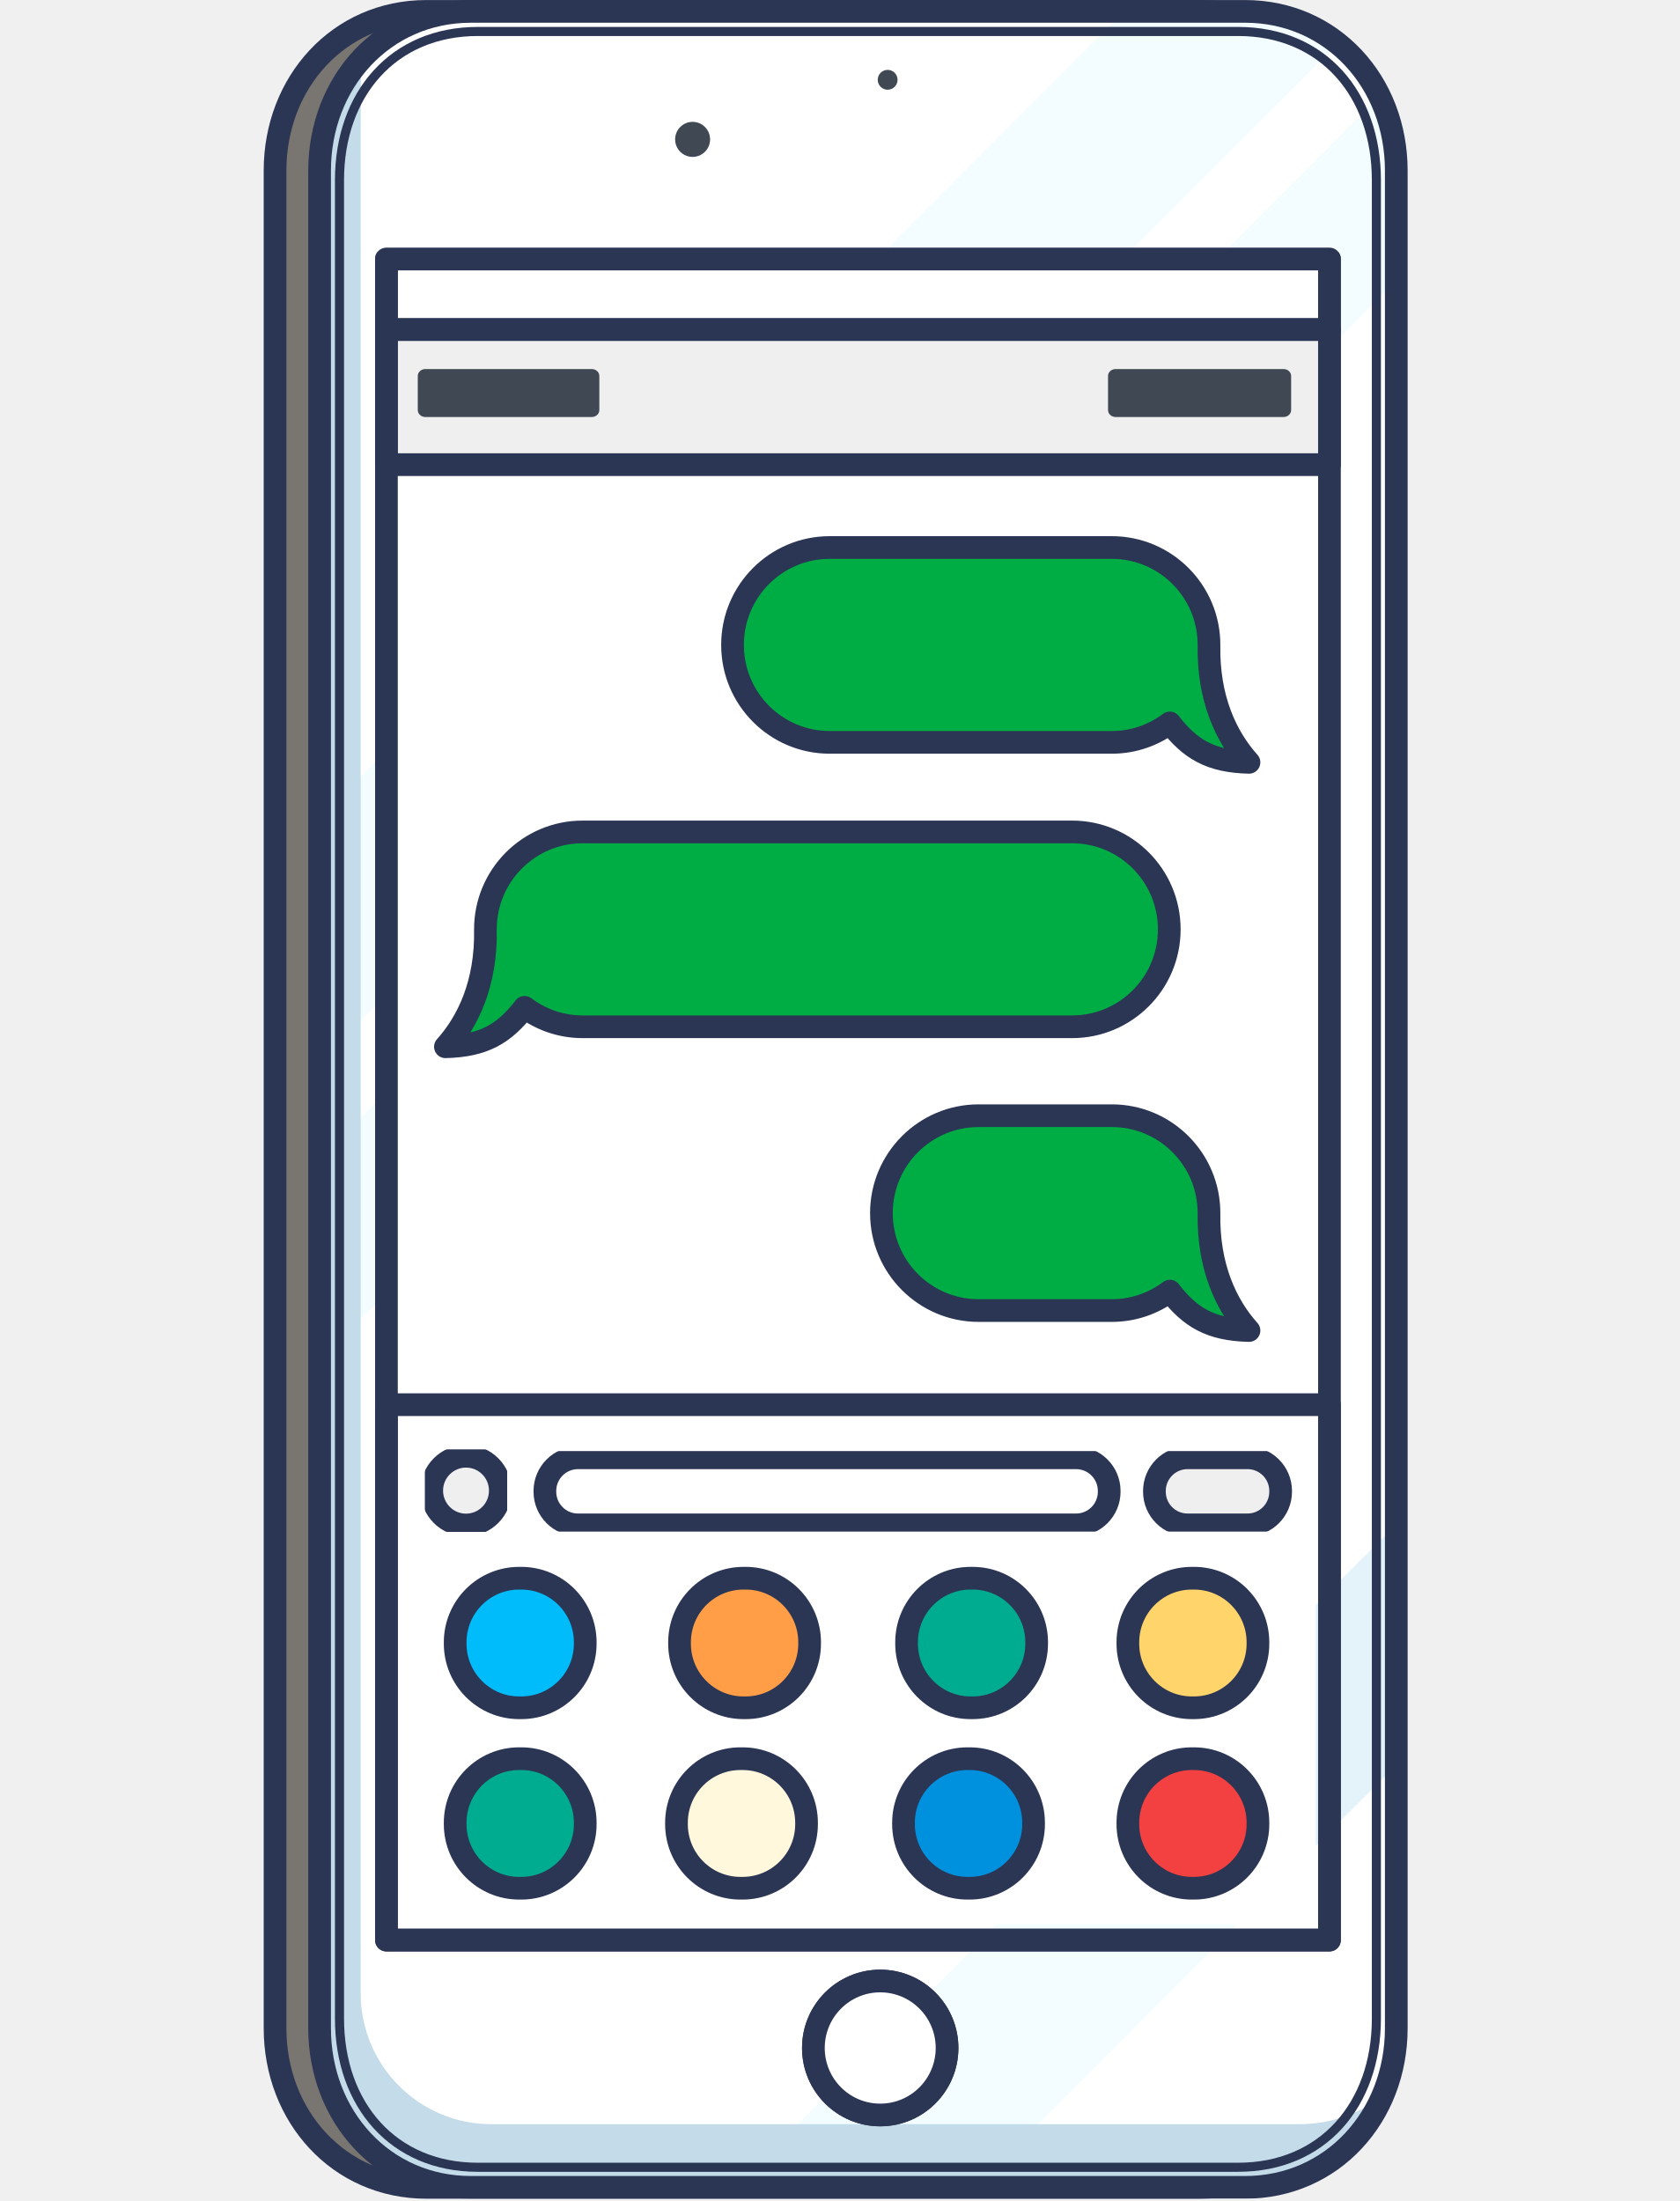
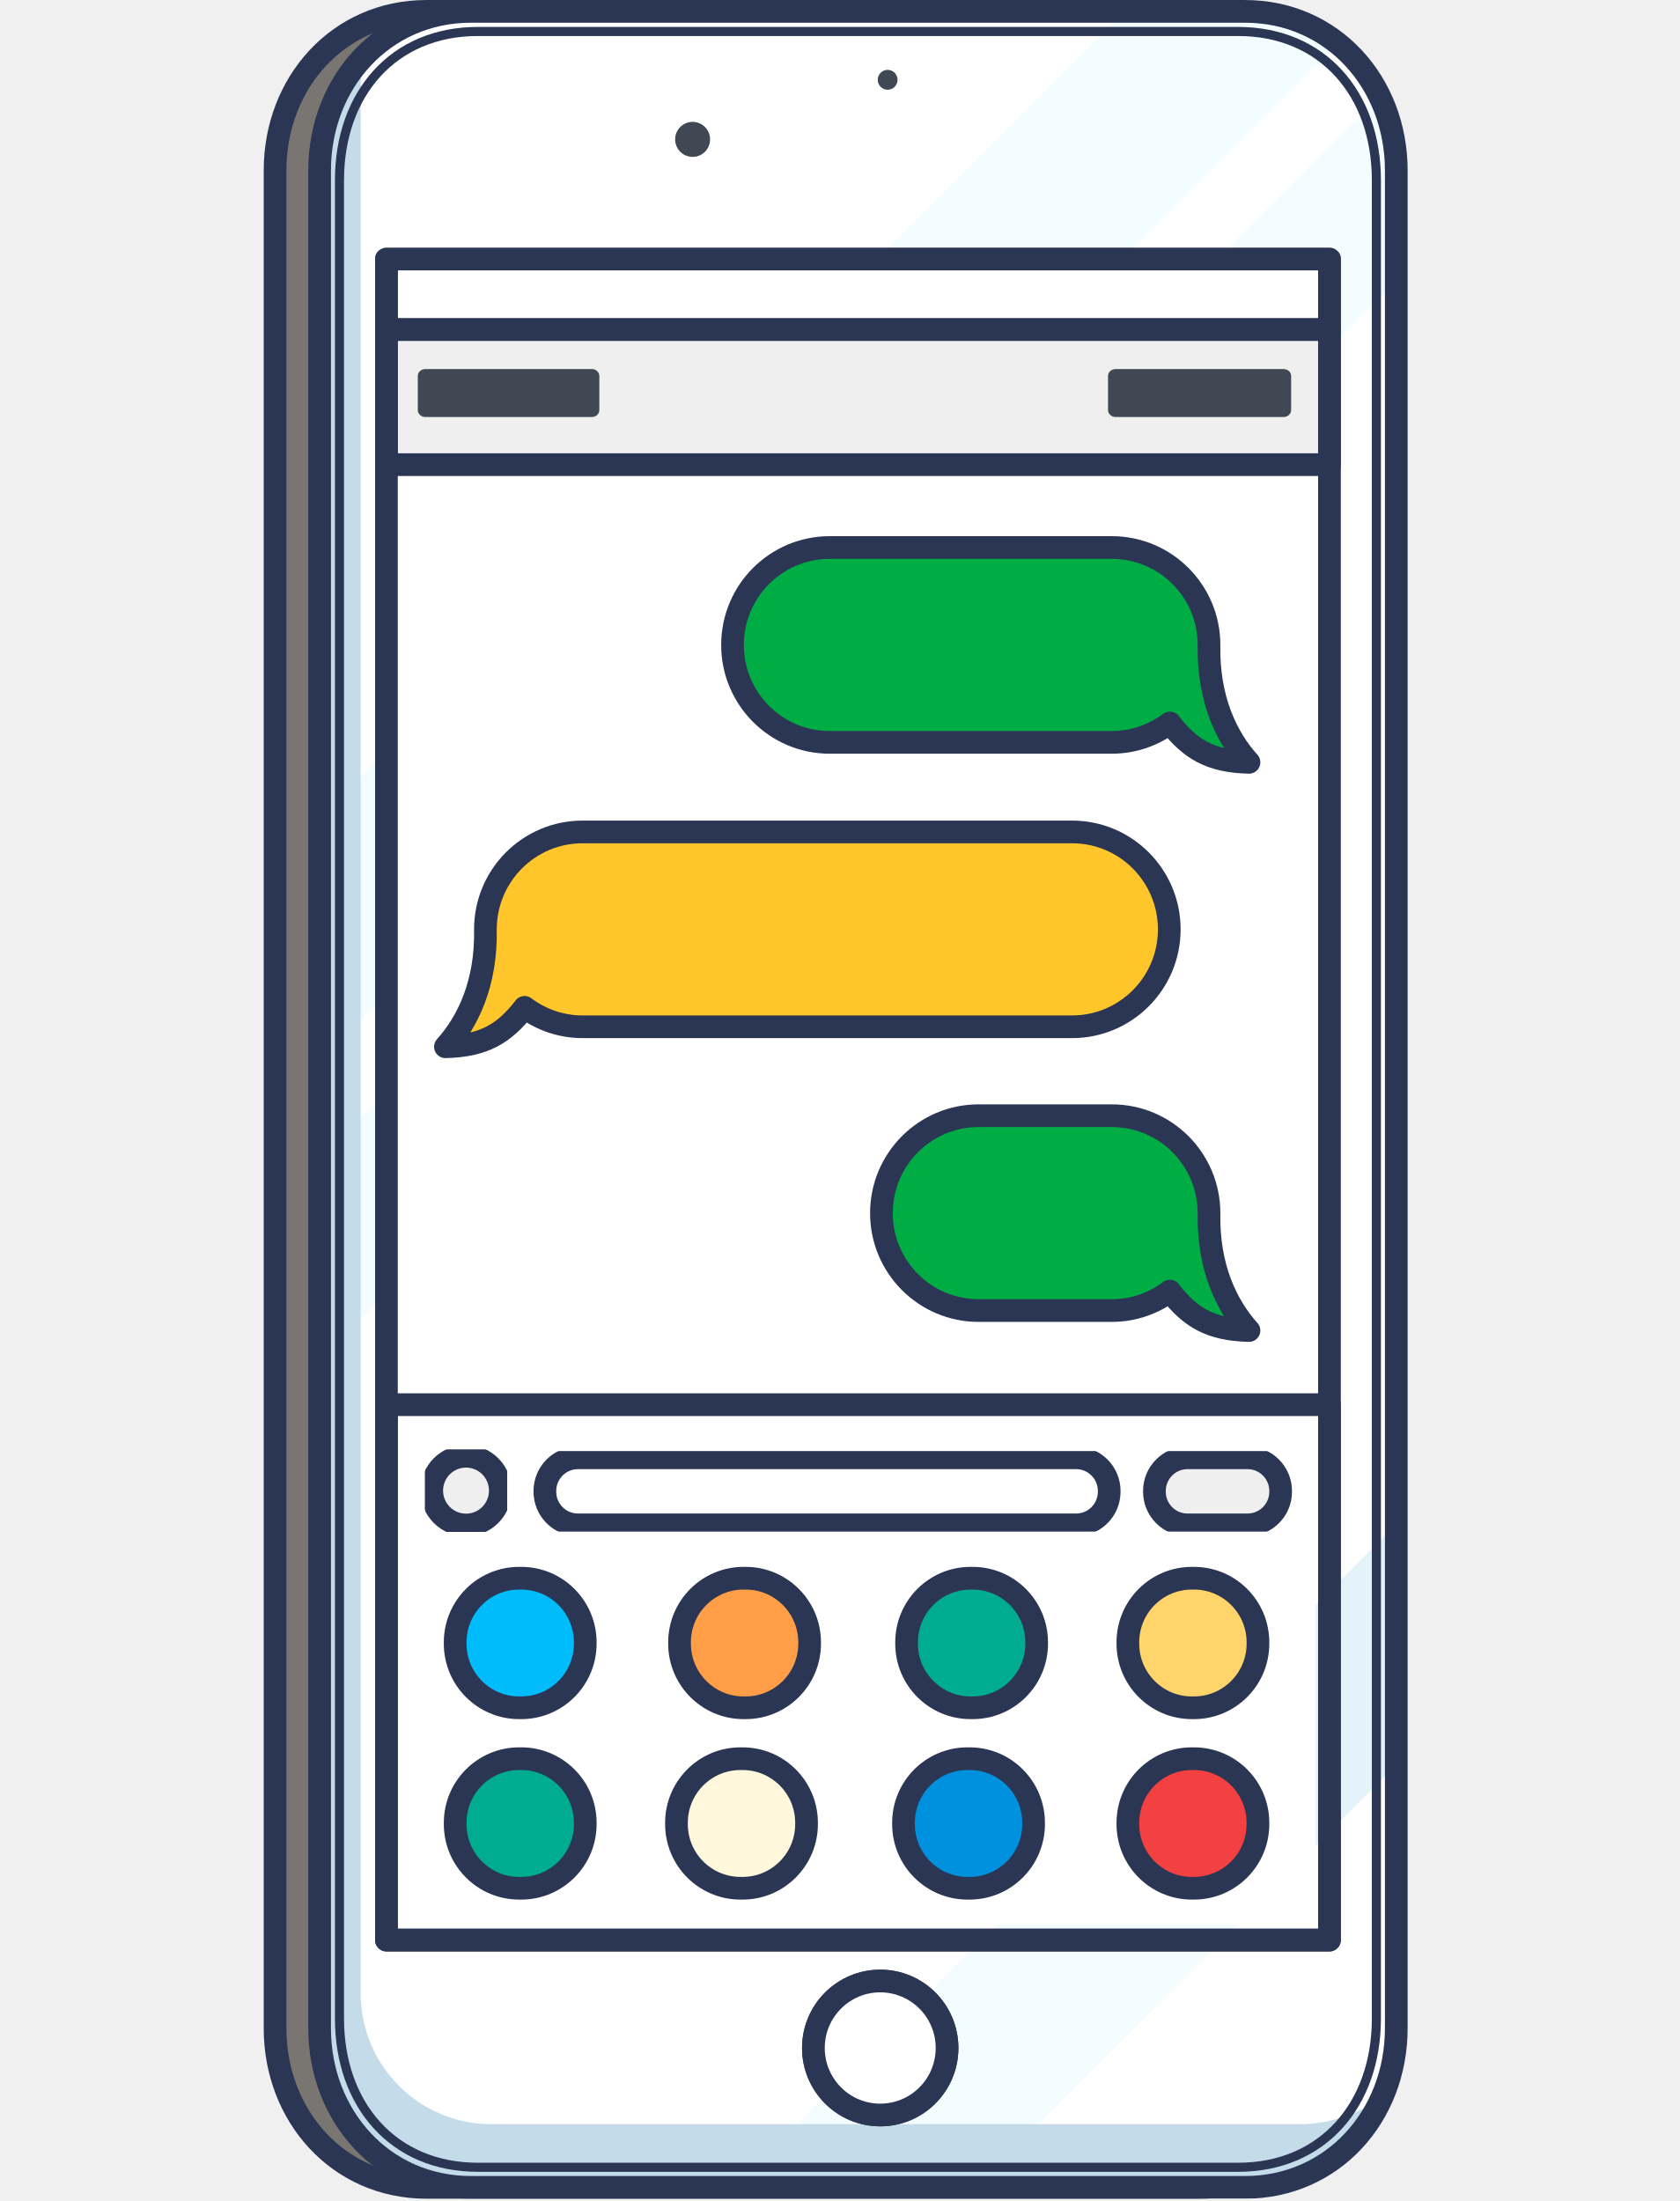
- <svg xmlns="http://www.w3.org/2000/svg" xmlns:xlink="http://www.w3.org/1999/xlink" width="148px" height="194px" viewBox="0 0 148 194" version="1.1">
-   <defs>
-     <polygon id="path-1" points="0 193.801 147.951 193.801 147.951 0 0 0" />
-   </defs>
-   <g id="Page-1" stroke="none" stroke-width="1" fill="none" fill-rule="evenodd">
-     <g id="Post-Copy" transform="translate(-1074, -464)">
-       <g id="Group" transform="translate(1074, 464)">
-         <g id="iPhone">
-           <path d="M106.96,192.798 L35.756,192.798 C29.397,192.798 24.241,187.63 24.241,181.253 L24.241,13.204 C24.241,6.466 29.689,1.003 36.411,1.003 L107.614,1.003 C113.974,1.003 119.13,6.172 119.13,12.548 L119.13,180.597 C119.13,187.336 113.681,192.798 106.96,192.798 Z" id="Fill-1" fill="#FFFFFF" />
-           <path d="M105.793,192.798 L37.577,192.798 C29.85,192.798 24.241,186.519 24.241,178.772 L24.241,15.03 C24.241,7.283 29.85,1.003 37.577,1.003 L105.793,1.003 C113.52,1.003 119.129,7.283 119.129,15.03 L119.129,178.772 C119.129,186.519 113.52,192.798 105.793,192.798" id="Fill-3" fill="#797571" />
-           <path d="M105.793,192.798 L37.577,192.798 C29.85,192.798 24.241,186.519 24.241,178.772 L24.241,15.03 C24.241,7.283 29.85,1.003 37.577,1.003 L105.793,1.003 C113.52,1.003 119.129,7.283 119.129,15.03 L119.129,178.772 C119.129,186.519 113.52,192.798 105.793,192.798 Z" id="Stroke-5" stroke="#2B3554" stroke-width="2" stroke-linecap="round" stroke-linejoin="round" />
-           <path d="M110.886,192.798 L39.683,192.798 C33.323,192.798 28.167,187.63 28.167,181.253 L28.167,13.204 C28.167,6.466 33.616,1.003 40.337,1.003 L111.541,1.003 C117.9,1.003 123.056,6.172 123.056,12.548 L123.056,180.597 C123.056,187.336 117.607,192.798 110.886,192.798" id="Fill-7" fill="#FFFFFF" />
-           <path d="M51.481,70.266 C73.811,47.957 96.13,25.636 118.431,3.297 C116.51,1.856 114.125,1.003 111.54,1.003 L99.064,1.003 L70.146,29.996 C56.153,44.025 42.16,58.054 28.167,72.084 L28.167,93.556 C35.939,85.793 43.71,78.03 51.481,70.266" id="Fill-9" fill="#F3FCFF" />
-           <path d="M49.262,98.729 C73.86,74.068 98.458,49.406 123.056,24.744 L123.056,12.548 C123.056,10.922 122.712,9.381 122.107,7.978 C112.089,18.022 102.071,28.066 92.053,38.11 C70.758,59.461 49.462,80.811 28.167,102.161 L28.167,119.878 L49.262,98.729 Z" id="Fill-11" fill="#F3FCFF" />
-           <polygon id="Fill-13" fill="#E4F3F9" points="115.953 141.476 115.953 162.703 123.056 155.581 123.056 134.355" />
-           <polygon id="Fill-15" fill="#F3FCFF" points="87.867 169.635 64.763 192.798 85.935 192.798 109.039 169.635" />
-           <path d="M43.302,187.229 C36.942,187.229 31.787,182.059 31.787,175.684 L31.787,7.634 C31.787,6.021 32.106,4.484 32.674,3.074 C29.926,5.311 28.167,8.722 28.167,12.548 L28.167,180.597 C28.167,186.973 33.323,192.142 39.682,192.142 L110.886,192.142 C115.998,192.142 120.366,188.979 122.168,184.501 C120.076,186.205 117.411,187.229 114.506,187.229 L43.302,187.229 Z" id="Fill-17" fill="#C4DCE9" />
-           <mask id="mask-2" fill="white">
-             <use xlink:href="#path-1" />
-           </mask>
-           <g id="Clip-20" />
-           <polygon id="Fill-19" fill="#FFFFFF" mask="url(#mask-2)" points="34.057 124.723 117.166 124.723 117.166 40.956 34.057 40.956" />
-           <path d="M109.72,192.798 L41.503,192.798 C33.776,192.798 28.167,186.519 28.167,178.772 L28.167,15.03 C28.167,7.283 33.776,1.003 41.503,1.003 L109.72,1.003 C117.447,1.003 123.056,7.283 123.056,15.03 L123.056,178.772 C123.056,186.519 117.447,192.798 109.72,192.798 Z" id="Stroke-21" stroke="#2B3554" stroke-width="2" stroke-linecap="round" stroke-linejoin="round" mask="url(#mask-2)" />
-           <path d="M109.114,191.027 L42.109,191.027 C34.668,191.027 29.92,185.519 29.92,177.916 L29.92,15.886 C29.92,8.282 34.668,2.774 42.109,2.774 L109.114,2.774 C116.555,2.774 121.303,8.282 121.303,15.886 L121.303,177.916 C121.303,185.519 116.555,191.027 109.114,191.027 Z" id="Stroke-22" stroke="#2B3554" stroke-width="0.8" stroke-linecap="round" stroke-linejoin="round" mask="url(#mask-2)" />
-           <polygon id="Stroke-23" stroke="#2B3554" stroke-width="2" stroke-linecap="round" stroke-linejoin="round" mask="url(#mask-2)" points="34.057 171.003 117.166 171.003 117.166 123.81 34.057 123.81" />
-           <path d="M62.581,12.285 C62.581,13.138 61.892,13.829 61.041,13.829 C60.19,13.829 59.5,13.138 59.5,12.285 C59.5,11.432 60.19,10.741 61.041,10.741 C61.892,10.741 62.581,11.432 62.581,12.285" id="Fill-24" fill="#3F4853" mask="url(#mask-2)" />
-           <path d="M79.103,7.034 C79.103,7.517 78.712,7.909 78.229,7.909 C77.747,7.909 77.356,7.517 77.356,7.034 C77.356,6.55 77.747,6.158 78.229,6.158 C78.712,6.158 79.103,6.55 79.103,7.034" id="Fill-25" fill="#3F4853" mask="url(#mask-2)" />
-           <path d="M69.871,12.115 L86.082,12.115" id="Stroke-26" stroke="#2B3554" stroke-width="2" stroke-linecap="round" stroke-linejoin="round" mask="url(#mask-2)" />
-           <path d="M83.465,180.514 C83.465,183.775 80.828,186.418 77.575,186.418 C74.322,186.418 71.685,183.775 71.685,180.514 C71.685,177.253 74.322,174.609 77.575,174.609 C80.828,174.609 83.465,177.253 83.465,180.514" id="Fill-27" fill="#EFEFEF" mask="url(#mask-2)" />
-           <path d="M83.465,180.514 C83.465,183.775 80.828,186.418 77.575,186.418 C74.322,186.418 71.685,183.775 71.685,180.514 C71.685,177.253 74.322,174.609 77.575,174.609 C80.828,174.609 83.465,177.253 83.465,180.514 Z" id="Stroke-28" stroke="#2B3554" stroke-width="2" stroke-linecap="round" stroke-linejoin="round" mask="url(#mask-2)" />
-           <path d="M83.465,180.514 C83.465,183.775 80.828,186.418 77.575,186.418 C74.322,186.418 71.685,183.775 71.685,180.514 C71.685,177.253 74.322,174.609 77.575,174.609 C80.828,174.609 83.465,177.253 83.465,180.514" id="Fill-29" fill="#FFFFFF" mask="url(#mask-2)" />
-           <path d="M83.465,180.514 C83.465,183.775 80.828,186.418 77.575,186.418 C74.322,186.418 71.685,183.775 71.685,180.514 C71.685,177.253 74.322,174.609 77.575,174.609 C80.828,174.609 83.465,177.253 83.465,180.514 Z" id="Stroke-30" stroke="#2B3554" stroke-width="2" stroke-linecap="round" stroke-linejoin="round" mask="url(#mask-2)" />
-           <polygon id="Fill-31" fill="#FFFFFF" mask="url(#mask-2)" points="34.057 29.052 117.166 29.052 117.166 22.827 34.057 22.827" />
-           <polygon id="Stroke-32" stroke="#2B3554" stroke-width="2" stroke-linecap="round" stroke-linejoin="round" mask="url(#mask-2)" points="34.057 29.052 117.166 29.052 117.166 22.827 34.057 22.827" />
-           <polygon id="Fill-33" fill="#EFEFEF" mask="url(#mask-2)" points="34.057 40.956 117.166 40.956 117.166 29.052 34.057 29.052" />
-           <polygon id="Stroke-34" stroke="#2B3554" stroke-width="2" stroke-linecap="round" stroke-linejoin="round" mask="url(#mask-2)" points="34.057 40.956 117.166 40.956 117.166 29.052 34.057 29.052" />
-           <path d="M52.161,36.755 L37.48,36.755 C37.116,36.755 36.82,36.481 36.82,36.142 L36.82,33.142 C36.82,32.803 37.116,32.528 37.48,32.528 L52.161,32.528 C52.525,32.528 52.82,32.803 52.82,33.142 L52.82,36.142 C52.82,36.481 52.525,36.755 52.161,36.755" id="Fill-35" fill="#3F4853" mask="url(#mask-2)" />
-           <path d="M113.124,36.755 L98.317,36.755 C97.95,36.755 97.652,36.481 97.652,36.142 L97.652,33.142 C97.652,32.803 97.95,32.528 98.317,32.528 L113.124,32.528 C113.491,32.528 113.789,32.803 113.789,33.142 L113.789,36.142 C113.789,36.481 113.491,36.755 113.124,36.755" id="Fill-36" fill="#3F4853" mask="url(#mask-2)" />
-           <path d="M65.78,35.218 L86.494,35.218" id="Stroke-37" stroke="#2B3554" stroke-width="2" stroke-linecap="round" stroke-linejoin="round" mask="url(#mask-2)" />
-           <path d="M26.644,22.827 L26.644,30.802" id="Stroke-38" stroke="#2B3554" stroke-width="2" stroke-linecap="round" stroke-linejoin="round" mask="url(#mask-2)" />
-           <path d="M26.644,35.984 L26.644,45.928" id="Stroke-39" stroke="#2B3554" stroke-width="2" stroke-linecap="round" stroke-linejoin="round" mask="url(#mask-2)" />
-           <path d="M123.71,35.984 L123.71,45.928" id="Stroke-40" stroke="#2B3554" stroke-width="2" stroke-linecap="round" stroke-linejoin="round" mask="url(#mask-2)" />
-           <path d="M26.644,50.227 L26.644,60.171" id="Stroke-41" stroke="#2B3554" stroke-width="2" stroke-linecap="round" stroke-linejoin="round" mask="url(#mask-2)" />
-           <path d="M113.789,25.939 L107.032,25.939" id="Stroke-42" stroke="#2B3554" stroke-width="2" stroke-linecap="round" stroke-linejoin="round" mask="url(#mask-2)" />
-           <path d="M81.06,25.939 L74.303,25.939" id="Stroke-43" stroke="#2B3554" stroke-width="2" stroke-linecap="round" stroke-linejoin="round" mask="url(#mask-2)" />
-           <path d="M48.813,25.939 L38.129,25.939" id="Stroke-44" stroke="#2B3554" stroke-width="2" stroke-linecap="round" stroke-linejoin="round" mask="url(#mask-2)" />
-           <path d="M106.551,56.846 C106.551,52.103 102.716,48.259 97.986,48.259 L73.123,48.259 C68.392,48.259 64.558,52.103 64.558,56.846 C64.558,61.588 68.392,65.433 73.123,65.433 L97.986,65.433 C99.906,65.433 101.674,64.791 103.102,63.721 L103.102,63.733 C104.894,66.023 106.653,67.114 110.075,67.194 C108.09,64.988 106.457,61.586 106.551,56.846" id="Fill-45" fill="#00AD45" mask="url(#mask-2)" />
-           <path d="M106.551,56.846 C106.551,52.103 102.716,48.259 97.986,48.259 L73.123,48.259 C68.392,48.259 64.558,52.103 64.558,56.846 C64.558,61.588 68.392,65.433 73.123,65.433 L97.986,65.433 C99.906,65.433 101.674,64.791 103.102,63.721 L103.102,63.733 C104.894,66.023 106.653,67.114 110.075,67.194 C108.09,64.988 106.457,61.586 106.551,56.846 Z" id="Stroke-46" stroke="#2B3554" stroke-width="2" stroke-linecap="round" stroke-linejoin="round" mask="url(#mask-2)" />
-           <path d="M106.551,106.927 C106.551,102.185 102.716,98.34 97.986,98.34 L86.246,98.34 C81.516,98.34 77.681,102.185 77.681,106.927 C77.681,111.669 81.516,115.514 86.246,115.514 L97.986,115.514 C99.906,115.514 101.674,114.873 103.102,113.802 L103.102,113.814 C104.894,116.104 106.653,117.195 110.075,117.275 C108.09,115.07 106.457,111.668 106.551,106.927" id="Fill-47" fill="#00AD45" mask="url(#mask-2)" />
-           <path d="M106.551,106.927 C106.551,102.185 102.716,98.34 97.986,98.34 L86.246,98.34 C81.516,98.34 77.681,102.185 77.681,106.927 C77.681,111.669 81.516,115.514 86.246,115.514 L97.986,115.514 C99.906,115.514 101.674,114.873 103.102,113.802 L103.102,113.814 C104.894,116.104 106.653,117.195 110.075,117.275 C108.09,115.07 106.457,111.668 106.551,106.927 Z" id="Stroke-48" stroke="#2B3554" stroke-width="2" stroke-linecap="round" stroke-linejoin="round" mask="url(#mask-2)" />
-           <path d="M42.78,81.915 C42.78,77.172 46.615,73.328 51.345,73.328 L94.484,73.328 C99.215,73.328 103.049,77.172 103.049,81.915 C103.049,86.657 99.215,90.502 94.484,90.502 L51.345,90.502 C49.425,90.502 47.658,89.86 46.229,88.79 L46.229,88.802 C44.438,91.092 42.678,92.183 39.256,92.263 C41.241,90.057 42.875,86.655 42.78,81.915" id="Fill-49" fill="#00AD45" mask="url(#mask-2)" />
-           <path d="M42.78,81.915 C42.78,77.172 46.615,73.328 51.345,73.328 L94.484,73.328 C99.215,73.328 103.049,77.172 103.049,81.915 C103.049,86.657 99.215,90.502 94.484,90.502 L51.345,90.502 C49.425,90.502 47.658,89.86 46.229,88.79 L46.229,88.802 C44.438,91.092 42.678,92.183 39.256,92.263 C41.241,90.057 42.875,86.655 42.78,81.915 Z" id="Stroke-50" stroke="#2B3554" stroke-width="2" stroke-linecap="round" stroke-linejoin="round" mask="url(#mask-2)" />
-           <path d="M51.578,144.873 C51.578,147.995 49.054,150.526 45.941,150.526 L45.753,150.526 C42.639,150.526 40.115,147.995 40.115,144.873 L40.115,144.759 C40.115,141.637 42.639,139.107 45.753,139.107 L45.941,139.107 C49.054,139.107 51.578,141.637 51.578,144.759 L51.578,144.873 Z" id="Fill-51" fill="#00BCFB" mask="url(#mask-2)" />
-           <path d="M51.578,144.873 C51.578,147.995 49.054,150.526 45.941,150.526 L45.753,150.526 C42.639,150.526 40.115,147.995 40.115,144.873 L40.115,144.759 C40.115,141.637 42.639,139.107 45.753,139.107 L45.941,139.107 C49.054,139.107 51.578,141.637 51.578,144.759 L51.578,144.873 Z" id="Stroke-52" stroke="#2B3554" stroke-width="2" mask="url(#mask-2)" />
-           <path d="M110.865,144.873 C110.865,147.995 108.341,150.526 105.227,150.526 L105.039,150.526 C101.926,150.526 99.401,147.995 99.401,144.873 L99.401,144.759 C99.401,141.637 101.926,139.107 105.039,139.107 L105.227,139.107 C108.341,139.107 110.865,141.637 110.865,144.759 L110.865,144.873 Z" id="Fill-53" fill="#FFD46B" mask="url(#mask-2)" />
-           <path d="M110.865,144.873 C110.865,147.995 108.341,150.526 105.227,150.526 L105.039,150.526 C101.926,150.526 99.401,147.995 99.401,144.873 L99.401,144.759 C99.401,141.637 101.926,139.107 105.039,139.107 L105.227,139.107 C108.341,139.107 110.865,141.637 110.865,144.759 L110.865,144.873 Z" id="Stroke-54" stroke="#2B3554" stroke-width="2" stroke-linecap="round" stroke-linejoin="round" mask="url(#mask-2)" />
-           <path d="M71.353,144.873 C71.353,147.995 68.829,150.526 65.715,150.526 L65.527,150.526 C62.414,150.526 59.889,147.995 59.889,144.873 L59.889,144.759 C59.889,141.637 62.414,139.107 65.527,139.107 L65.715,139.107 C68.829,139.107 71.353,141.637 71.353,144.759 L71.353,144.873 Z" id="Fill-55" fill="#FF9E47" mask="url(#mask-2)" />
-           <path d="M71.353,144.873 C71.353,147.995 68.829,150.526 65.715,150.526 L65.527,150.526 C62.414,150.526 59.889,147.995 59.889,144.873 L59.889,144.759 C59.889,141.637 62.414,139.107 65.527,139.107 L65.715,139.107 C68.829,139.107 71.353,141.637 71.353,144.759 L71.353,144.873 Z" id="Stroke-56" stroke="#2B3554" stroke-width="2" mask="url(#mask-2)" />
-           <path d="M91.362,144.873 C91.362,147.995 88.838,150.526 85.724,150.526 L85.536,150.526 C82.422,150.526 79.898,147.995 79.898,144.873 L79.898,144.759 C79.898,141.637 82.422,139.107 85.536,139.107 L85.724,139.107 C88.838,139.107 91.362,141.637 91.362,144.759 L91.362,144.873 Z" id="Fill-57" fill="#00AC8F" mask="url(#mask-2)" />
-           <path d="M91.362,144.873 C91.362,147.995 88.838,150.526 85.724,150.526 L85.536,150.526 C82.422,150.526 79.898,147.995 79.898,144.873 L79.898,144.759 C79.898,141.637 82.422,139.107 85.536,139.107 L85.724,139.107 C88.838,139.107 91.362,141.637 91.362,144.759 L91.362,144.873 Z" id="Stroke-58" stroke="#2B3554" stroke-width="2" stroke-linecap="round" stroke-linejoin="round" mask="url(#mask-2)" />
-           <path d="M99.401,160.78 C99.401,163.902 101.925,166.432 105.039,166.432 L105.227,166.432 C108.34,166.432 110.865,163.902 110.865,160.78 L110.865,160.665 C110.865,157.544 108.34,155.013 105.227,155.013 L105.039,155.013 C101.925,155.013 99.401,157.544 99.401,160.665 L99.401,160.78 Z" id="Fill-59" fill="#F34040" mask="url(#mask-2)" />
-           <path d="M99.401,160.78 C99.401,163.902 101.925,166.432 105.039,166.432 L105.227,166.432 C108.34,166.432 110.865,163.902 110.865,160.78 L110.865,160.665 C110.865,157.544 108.34,155.013 105.227,155.013 L105.039,155.013 C101.925,155.013 99.401,157.544 99.401,160.665 L99.401,160.78 Z" id="Stroke-60" stroke="#2B3554" stroke-width="2" stroke-linecap="round" stroke-linejoin="round" mask="url(#mask-2)" />
-           <path d="M40.115,160.78 C40.115,163.902 42.639,166.432 45.752,166.432 L45.94,166.432 C49.054,166.432 51.578,163.902 51.578,160.78 L51.578,160.665 C51.578,157.544 49.054,155.013 45.94,155.013 L45.752,155.013 C42.639,155.013 40.115,157.544 40.115,160.665 L40.115,160.78 Z" id="Fill-61" fill="#00AC8F" mask="url(#mask-2)" />
-           <path d="M40.115,160.78 C40.115,163.902 42.639,166.432 45.752,166.432 L45.94,166.432 C49.054,166.432 51.578,163.902 51.578,160.78 L51.578,160.665 C51.578,157.544 49.054,155.013 45.94,155.013 L45.752,155.013 C42.639,155.013 40.115,157.544 40.115,160.665 L40.115,160.78 Z" id="Stroke-62" stroke="#2B3554" stroke-width="2" stroke-linecap="round" stroke-linejoin="round" mask="url(#mask-2)" />
-           <path d="M79.627,160.78 C79.627,163.902 82.151,166.432 85.264,166.432 L85.452,166.432 C88.566,166.432 91.09,163.902 91.09,160.78 L91.09,160.665 C91.09,157.544 88.566,155.013 85.452,155.013 L85.264,155.013 C82.151,155.013 79.627,157.544 79.627,160.665 L79.627,160.78 Z" id="Fill-63" fill="#0091DE" mask="url(#mask-2)" />
-           <path d="M79.627,160.78 C79.627,163.902 82.151,166.432 85.264,166.432 L85.452,166.432 C88.566,166.432 91.09,163.902 91.09,160.78 L91.09,160.665 C91.09,157.544 88.566,155.013 85.452,155.013 L85.264,155.013 C82.151,155.013 79.627,157.544 79.627,160.665 L79.627,160.78 Z" id="Stroke-64" stroke="#2B3554" stroke-width="2" stroke-linecap="round" stroke-linejoin="round" mask="url(#mask-2)" />
-           <path d="M59.618,160.78 C59.618,163.902 62.142,166.432 65.256,166.432 L65.444,166.432 C68.557,166.432 71.082,163.902 71.082,160.78 L71.082,160.665 C71.082,157.544 68.557,155.013 65.444,155.013 L65.256,155.013 C62.142,155.013 59.618,157.544 59.618,160.665 L59.618,160.78 Z" id="Fill-65" fill="#FFF8DC" mask="url(#mask-2)" />
-           <path d="M59.618,160.78 C59.618,163.902 62.142,166.432 65.256,166.432 L65.444,166.432 C68.557,166.432 71.082,163.902 71.082,160.78 L71.082,160.665 C71.082,157.544 68.557,155.013 65.444,155.013 L65.256,155.013 C62.142,155.013 59.618,157.544 59.618,160.665 L59.618,160.78 Z" id="Stroke-66" stroke="#2B3554" stroke-width="2" stroke-linecap="round" stroke-linejoin="round" mask="url(#mask-2)" />
-           <path d="M97.756,131.479 C97.756,133.095 96.449,134.405 94.837,134.405 L50.94,134.405 C49.328,134.405 48.021,133.095 48.021,131.479 L48.021,131.42 C48.021,129.803 49.328,128.492 50.94,128.492 L94.837,128.492 C96.449,128.492 97.756,129.803 97.756,131.42 L97.756,131.479 Z" id="Stroke-67" stroke="#2B3554" stroke-width="2" stroke-linecap="round" stroke-linejoin="round" mask="url(#mask-2)" />
-           <path d="M112.865,131.479 C112.865,133.095 111.558,134.405 109.946,134.405 L104.659,134.405 C103.047,134.405 101.74,133.095 101.74,131.479 L101.74,131.42 C101.74,129.803 103.047,128.492 104.659,128.492 L109.946,128.492 C111.558,128.492 112.865,129.803 112.865,131.42 L112.865,131.479 Z" id="Fill-68" fill="#EFEFEF" mask="url(#mask-2)" />
-           <path d="M112.865,131.479 C112.865,133.095 111.558,134.405 109.946,134.405 L104.659,134.405 C103.047,134.405 101.74,133.095 101.74,131.479 L101.74,131.42 C101.74,129.803 103.047,128.492 104.659,128.492 L109.946,128.492 C111.558,128.492 112.865,129.803 112.865,131.42 L112.865,131.479 Z" id="Stroke-69" stroke="#2B3554" stroke-width="2" stroke-linecap="round" stroke-linejoin="round" mask="url(#mask-2)" />
-           <path d="M44.094,131.386 C44.094,133.06 42.74,134.416 41.071,134.416 C39.402,134.416 38.048,133.06 38.048,131.386 C38.048,129.712 39.402,128.356 41.071,128.356 C42.74,128.356 44.094,129.712 44.094,131.386" id="Fill-70" fill="#EFEFEF" mask="url(#mask-2)" />
-           <path d="M44.094,131.386 C44.094,133.06 42.74,134.416 41.071,134.416 C39.402,134.416 38.048,133.06 38.048,131.386 C38.048,129.712 39.402,128.356 41.071,128.356 C42.74,128.356 44.094,129.712 44.094,131.386 Z" id="Stroke-71" stroke="#2B3554" stroke-width="2" stroke-linecap="round" stroke-linejoin="round" mask="url(#mask-2)" />
-           <path d="M50.629,81.684 L94.788,81.684" id="Stroke-72" stroke="#2B3554" stroke-width="2" stroke-linecap="round" stroke-linejoin="round" mask="url(#mask-2)" />
-           <path d="M73.051,56.81 L97.756,56.81" id="Stroke-73" stroke="#2B3554" stroke-width="2" stroke-linecap="round" stroke-linejoin="round" mask="url(#mask-2)" />
-           <path d="M85.386,107.358 L97.449,107.358" id="Stroke-74" stroke="#2B3554" stroke-width="2" stroke-linecap="round" stroke-linejoin="round" mask="url(#mask-2)" />
-           <polygon id="Stroke-75" stroke="#2B3554" stroke-width="2" stroke-linecap="round" stroke-linejoin="round" mask="url(#mask-2)" points="34.057 171.003 117.166 171.003 117.166 22.827 34.057 22.827" />
-           <path d="M0.963,192.798 L146.988,192.798" id="Stroke-76" stroke="#2B3554" stroke-width="1.927" stroke-linecap="round" stroke-linejoin="round" mask="url(#mask-2)" />
-         </g>
-       </g>
+ <svg xmlns="http://www.w3.org/2000/svg" height="194" viewBox="0 0 148 194" width="148">
+   <mask id="a" fill="#fff">
+     <path d="m0 193.801h147.951v-193.801h-147.951z" fill="#fff" fill-rule="evenodd" />
+   </mask>
+   <g fill="none" fill-rule="evenodd">
+     <path d="m106.96 192.798h-71.204c-6.359 0-11.515-5.169-11.515-11.545v-168.049c0-6.738 5.449-12.201 12.17-12.201h71.204c6.36 0 11.515 5.169 11.515 11.546v168.049c0 6.739-5.449 12.201-12.17 12.201z" fill="#fff" />
+     <path d="m105.793 192.798h-68.216c-7.727 0-13.336-6.28-13.336-14.027v-163.742c0-7.747 5.609-14.027 13.336-14.027h68.216c7.727 0 13.336 6.28 13.336 14.027v163.742c0 7.747-5.609 14.027-13.336 14.027" fill="#797571" />
+     <path d="m105.793 192.798h-68.216c-7.727 0-13.336-6.28-13.336-14.027v-163.742c0-7.747 5.609-14.027 13.336-14.027h68.216c7.727 0 13.336 6.28 13.336 14.027v163.742c0 7.747-5.609 14.027-13.336 14.027z" stroke="#2b3554" stroke-linecap="round" stroke-linejoin="round" stroke-width="2" />
+     <path d="m110.886 192.798h-71.204c-6.36 0-11.515-5.169-11.515-11.545v-168.049c0-6.738 5.449-12.201 12.17-12.201h71.204c6.359 0 11.515 5.169 11.515 11.546v168.049c0 6.739-5.449 12.201-12.17 12.201" fill="#fff" />
+     <path d="m51.481 70.266c22.33-22.309 44.649-44.631 66.95-66.969-1.921-1.441-4.306-2.294-6.891-2.294h-12.476l-28.919 28.993c-13.993 14.029-27.986 28.058-41.978 42.087v21.472c7.771-7.763 15.543-15.526 23.314-23.29" fill="#f3fcff" />
+     <path d="m49.262 98.729c24.598-24.662 49.197-49.324 73.794-73.985v-12.196c0-1.626-.344-3.167-.95-4.57-10.018 10.044-20.035 20.088-30.053 30.132-21.296 21.351-42.591 42.701-63.886 64.051v17.717z" fill="#f3fcff" />
+     <path d="m115.953 141.476v21.226l7.103-7.121v-21.226z" fill="#e4f3f9" />
+     <path d="m87.867 169.635-23.104 23.164h21.172l23.104-23.164z" fill="#f3fcff" />
+     <path d="m43.302 187.229c-6.36 0-11.515-5.169-11.515-11.545v-168.049c0-1.614.32-3.151.887-4.56-2.748 2.237-4.508 5.648-4.508 9.474v168.049c0 6.376 5.156 11.545 11.515 11.545h71.204c5.112 0 9.48-3.164 11.283-7.641-2.092 1.703-4.757 2.728-7.662 2.728z" fill="#c4dce9" />
+     <path d="m34.057 124.723h83.109v-83.767h-83.109z" fill="#fff" mask="url(#a)" />
+     <path d="m109.72 192.798h-68.216c-7.727 0-13.336-6.28-13.336-14.027v-163.742c0-7.747 5.609-14.027 13.336-14.027h68.216c7.727 0 13.336 6.28 13.336 14.027v163.742c0 7.747-5.609 14.027-13.336 14.027z" mask="url(#a)" stroke="#2b3554" stroke-linecap="round" stroke-linejoin="round" stroke-width="2" />
+     <path d="m109.114 191.027h-67.005c-7.441 0-12.19-5.508-12.19-13.111v-162.03c0-7.604 4.748-13.112 12.19-13.112h67.005c7.441 0 12.189 5.508 12.189 13.112v162.03c0 7.604-4.748 13.111-12.189 13.111z" mask="url(#a)" stroke="#2b3554" stroke-linecap="round" stroke-linejoin="round" stroke-width=".8" />
+     <path d="m34.057 171.003h83.109v-47.193h-83.109z" mask="url(#a)" stroke="#2b3554" stroke-linecap="round" stroke-linejoin="round" stroke-width="2" />
+     <path d="m62.581 12.285c0 .853-.69 1.544-1.54 1.544s-1.54-.691-1.54-1.544.69-1.544 1.54-1.544 1.54.691 1.54 1.544" fill="#3f4853" mask="url(#a)" />
+     <path d="m79.103 7.034c0 .484-.391.876-.874.876s-.874-.392-.874-.876.391-.876.874-.876.874.392.874.876" fill="#3f4853" mask="url(#a)" />
+     <path d="m69.871 12.115h16.211" mask="url(#a)" stroke="#2b3554" stroke-linecap="round" stroke-linejoin="round" stroke-width="2" />
+     <path d="m83.465 180.514c0 3.261-2.637 5.905-5.889 5.905-3.253 0-5.89-2.643-5.89-5.905 0-3.261 2.637-5.905 5.89-5.905 3.252 0 5.889 2.644 5.889 5.905" fill="#efefef" mask="url(#a)" />
+     <path d="m83.465 180.514c0 3.261-2.637 5.905-5.889 5.905-3.253 0-5.89-2.643-5.89-5.905 0-3.261 2.637-5.905 5.89-5.905 3.252 0 5.889 2.644 5.889 5.905z" mask="url(#a)" stroke="#2b3554" stroke-linecap="round" stroke-linejoin="round" stroke-width="2" />
+     <path d="m83.465 180.514c0 3.261-2.637 5.905-5.889 5.905-3.253 0-5.89-2.643-5.89-5.905 0-3.261 2.637-5.905 5.89-5.905 3.252 0 5.889 2.644 5.889 5.905" fill="#fff" mask="url(#a)" />
+     <path d="m83.465 180.514c0 3.261-2.637 5.905-5.889 5.905-3.253 0-5.89-2.643-5.89-5.905 0-3.261 2.637-5.905 5.89-5.905 3.252 0 5.889 2.644 5.889 5.905z" mask="url(#a)" stroke="#2b3554" stroke-linecap="round" stroke-linejoin="round" stroke-width="2" />
+     <path d="m34.057 29.052h83.109v-6.226h-83.109z" fill="#fff" mask="url(#a)" />
+     <path d="m34.057 29.052h83.109v-6.226h-83.109z" mask="url(#a)" stroke="#2b3554" stroke-linecap="round" stroke-linejoin="round" stroke-width="2" />
+     <path d="m34.057 40.956h83.109v-11.904h-83.109z" fill="#efefef" mask="url(#a)" />
+     <path d="m34.057 40.956h83.109v-11.904h-83.109z" mask="url(#a)" stroke="#2b3554" stroke-linecap="round" stroke-linejoin="round" stroke-width="2" />
+     <path d="m52.161 36.755h-14.681c-.364 0-.659-.274-.659-.613v-3c0-.338.295-.613.659-.613h14.681c.364 0 .659.275.659.613v3c0 .339-.295.613-.659.613" fill="#3f4853" mask="url(#a)" />
+     <path d="m113.124 36.755h-14.807c-.367 0-.665-.274-.665-.613v-3c0-.338.298-.613.665-.613h14.807c.367 0 .665.275.665.613v3c0 .339-.298.613-.665.613" fill="#3f4853" mask="url(#a)" />
+     <g stroke="#2b3554" stroke-linecap="round" stroke-linejoin="round" stroke-width="2">
+       <path d="m65.78 35.218h20.713" mask="url(#a)" />
+       <path d="m26.644 22.827v7.976" mask="url(#a)" />
+       <path d="m26.644 35.984v9.944" mask="url(#a)" />
+       <path d="m123.71 35.984v9.944" mask="url(#a)" />
+       <path d="m26.644 50.227v9.944" mask="url(#a)" />
+       <path d="m113.789 25.939h-6.758" mask="url(#a)" />
+       <path d="m81.06 25.939h-6.758" mask="url(#a)" />
+       <path d="m48.813 25.939h-10.684" mask="url(#a)" />
+     </g>
+     <path d="m106.551 56.846c0-4.742-3.834-8.587-8.565-8.587h-24.863c-4.731 0-8.565 3.844-8.565 8.587 0 4.743 3.834 8.587 8.565 8.587h24.863c1.921 0 3.688-.642 5.116-1.712v.012c1.792 2.29 3.551 3.381 6.973 3.461-1.985-2.206-3.619-5.608-3.524-10.349" fill="#00ad45" mask="url(#a)" />
+     <path d="m106.551 56.846c0-4.742-3.834-8.587-8.565-8.587h-24.863c-4.731 0-8.565 3.844-8.565 8.587 0 4.743 3.834 8.587 8.565 8.587h24.863c1.921 0 3.688-.642 5.116-1.712v.012c1.792 2.29 3.551 3.381 6.973 3.461-1.985-2.206-3.619-5.608-3.524-10.349z" mask="url(#a)" stroke="#2b3554" stroke-linecap="round" stroke-linejoin="round" stroke-width="2" />
+     <path d="m106.551 106.927c0-4.742-3.834-8.587-8.565-8.587h-11.739c-4.731 0-8.565 3.845-8.565 8.587 0 4.742 3.834 8.587 8.565 8.587h11.739c1.921 0 3.688-.642 5.116-1.712v.012c1.792 2.29 3.551 3.381 6.973 3.461-1.985-2.206-3.619-5.607-3.524-10.348" fill="#00ad45" mask="url(#a)" />
+     <path d="m106.551 106.927c0-4.742-3.834-8.587-8.565-8.587h-11.739c-4.731 0-8.565 3.845-8.565 8.587 0 4.742 3.834 8.587 8.565 8.587h11.739c1.921 0 3.688-.642 5.116-1.712v.012c1.792 2.29 3.551 3.381 6.973 3.461-1.985-2.206-3.619-5.607-3.524-10.348z" mask="url(#a)" stroke="#2b3554" stroke-linecap="round" stroke-linejoin="round" stroke-width="2" />
+     <path d="m42.78 81.915c0-4.742 3.834-8.587 8.565-8.587h43.139c4.731 0 8.565 3.845 8.565 8.587s-3.834 8.587-8.565 8.587h-43.139c-1.921 0-3.688-.642-5.116-1.712v.012c-1.792 2.29-3.551 3.381-6.973 3.461 1.985-2.206 3.619-5.607 3.524-10.348" fill="#ffc62c" mask="url(#a)" />
+     <path d="m42.78 81.915c0-4.742 3.834-8.587 8.565-8.587h43.139c4.731 0 8.565 3.845 8.565 8.587s-3.834 8.587-8.565 8.587c-13.75 0-24.063 0-30.939 0-2.711 0-6.778 0-12.2 0-1.921 0-3.688-.642-5.116-1.712v.012c-1.792 2.29-3.551 3.381-6.973 3.461 1.985-2.206 3.619-5.607 3.524-10.348z" mask="url(#a)" stroke="#2b3554" stroke-linecap="round" stroke-linejoin="round" stroke-width="2" />
+     <path d="m51.578 144.873c0 3.122-2.524 5.653-5.638 5.653h-.188c-3.114 0-5.638-2.531-5.638-5.653v-.114c0-3.122 2.525-5.652 5.638-5.652h.188c3.114 0 5.638 2.531 5.638 5.652z" fill="#00bcfb" mask="url(#a)" />
+     <path d="m51.578 144.873c0 3.122-2.524 5.653-5.638 5.653h-.188c-3.114 0-5.638-2.531-5.638-5.653v-.114c0-3.122 2.525-5.652 5.638-5.652h.188c3.114 0 5.638 2.531 5.638 5.652z" mask="url(#a)" stroke="#2b3554" stroke-width="2" />
+     <path d="m110.865 144.873c0 3.122-2.524 5.653-5.638 5.653h-.188c-3.114 0-5.638-2.531-5.638-5.653v-.114c0-3.122 2.525-5.652 5.638-5.652h.188c3.114 0 5.638 2.531 5.638 5.652z" fill="#ffd46b" mask="url(#a)" />
+     <path d="m110.865 144.873c0 3.122-2.524 5.653-5.638 5.653h-.188c-3.114 0-5.638-2.531-5.638-5.653v-.114c0-3.122 2.525-5.652 5.638-5.652h.188c3.114 0 5.638 2.531 5.638 5.652z" mask="url(#a)" stroke="#2b3554" stroke-linecap="round" stroke-linejoin="round" stroke-width="2" />
+     <path d="m71.353 144.873c0 3.122-2.524 5.653-5.638 5.653h-.188c-3.114 0-5.638-2.531-5.638-5.653v-.114c0-3.122 2.525-5.652 5.638-5.652h.188c3.114 0 5.638 2.531 5.638 5.652z" fill="#ff9e47" mask="url(#a)" />
+     <path d="m71.353 144.873c0 3.122-2.524 5.653-5.638 5.653h-.188c-3.114 0-5.638-2.531-5.638-5.653v-.114c0-3.122 2.525-5.652 5.638-5.652h.188c3.114 0 5.638 2.531 5.638 5.652z" mask="url(#a)" stroke="#2b3554" stroke-width="2" />
+     <path d="m91.362 144.873c0 3.122-2.524 5.653-5.638 5.653h-.188c-3.114 0-5.638-2.531-5.638-5.653v-.114c0-3.122 2.524-5.652 5.638-5.652h.188c3.114 0 5.638 2.531 5.638 5.652z" fill="#00ac8f" mask="url(#a)" />
+     <path d="m91.362 144.873c0 3.122-2.524 5.653-5.638 5.653h-.188c-3.114 0-5.638-2.531-5.638-5.653v-.114c0-3.122 2.524-5.652 5.638-5.652h.188c3.114 0 5.638 2.531 5.638 5.652z" mask="url(#a)" stroke="#2b3554" stroke-linecap="round" stroke-linejoin="round" stroke-width="2" />
+     <path d="m99.401 160.78c0 3.122 2.524 5.653 5.638 5.653h.188c3.114 0 5.638-2.531 5.638-5.653v-.114c0-3.122-2.525-5.652-5.638-5.652h-.188c-3.114 0-5.638 2.531-5.638 5.652z" fill="#f34040" mask="url(#a)" />
+     <path d="m99.401 160.78c0 3.122 2.524 5.653 5.638 5.653h.188c3.114 0 5.638-2.531 5.638-5.653v-.114c0-3.122-2.525-5.652-5.638-5.652h-.188c-3.114 0-5.638 2.531-5.638 5.652z" mask="url(#a)" stroke="#2b3554" stroke-linecap="round" stroke-linejoin="round" stroke-width="2" />
+     <path d="m40.115 160.78c0 3.122 2.524 5.653 5.638 5.653h.188c3.114 0 5.638-2.531 5.638-5.653v-.114c0-3.122-2.524-5.652-5.638-5.652h-.188c-3.114 0-5.638 2.531-5.638 5.652z" fill="#00ac8f" mask="url(#a)" />
+     <path d="m40.115 160.78c0 3.122 2.524 5.653 5.638 5.653h.188c3.114 0 5.638-2.531 5.638-5.653v-.114c0-3.122-2.524-5.652-5.638-5.652h-.188c-3.114 0-5.638 2.531-5.638 5.652z" mask="url(#a)" stroke="#2b3554" stroke-linecap="round" stroke-linejoin="round" stroke-width="2" />
+     <path d="m79.627 160.78c0 3.122 2.524 5.653 5.638 5.653h.188c3.114 0 5.638-2.531 5.638-5.653v-.114c0-3.122-2.524-5.652-5.638-5.652h-.188c-3.114 0-5.638 2.531-5.638 5.652z" fill="#0091de" mask="url(#a)" />
+     <path d="m79.627 160.78c0 3.122 2.524 5.653 5.638 5.653h.188c3.114 0 5.638-2.531 5.638-5.653v-.114c0-3.122-2.524-5.652-5.638-5.652h-.188c-3.114 0-5.638 2.531-5.638 5.652z" mask="url(#a)" stroke="#2b3554" stroke-linecap="round" stroke-linejoin="round" stroke-width="2" />
+     <path d="m59.618 160.78c0 3.122 2.524 5.653 5.638 5.653h.188c3.114 0 5.638-2.531 5.638-5.653v-.114c0-3.122-2.525-5.652-5.638-5.652h-.188c-3.114 0-5.638 2.531-5.638 5.652z" fill="#fff8dc" mask="url(#a)" />
+     <path d="m59.618 160.78c0 3.122 2.524 5.653 5.638 5.653h.188c3.114 0 5.638-2.531 5.638-5.653v-.114c0-3.122-2.525-5.652-5.638-5.652h-.188c-3.114 0-5.638 2.531-5.638 5.652z" mask="url(#a)" stroke="#2b3554" stroke-linecap="round" stroke-linejoin="round" stroke-width="2" />
+     <path d="m97.756 131.479c0 1.616-1.307 2.927-2.919 2.927h-43.897c-1.612 0-2.919-1.31-2.919-2.927v-.059c0-1.616 1.307-2.927 2.919-2.927h43.897c1.612 0 2.919 1.311 2.919 2.927z" mask="url(#a)" stroke="#2b3554" stroke-linecap="round" stroke-linejoin="round" stroke-width="2" />
+     <path d="m112.865 131.479c0 1.616-1.307 2.927-2.919 2.927h-5.287c-1.612 0-2.919-1.31-2.919-2.927v-.059c0-1.616 1.307-2.927 2.919-2.927h5.287c1.612 0 2.919 1.311 2.919 2.927z" fill="#efefef" mask="url(#a)" />
+     <path d="m112.865 131.479c0 1.616-1.307 2.927-2.919 2.927h-5.287c-1.612 0-2.919-1.31-2.919-2.927v-.059c0-1.616 1.307-2.927 2.919-2.927h5.287c1.612 0 2.919 1.311 2.919 2.927z" mask="url(#a)" stroke="#2b3554" stroke-linecap="round" stroke-linejoin="round" stroke-width="2" />
+     <path d="m44.094 131.386c0 1.674-1.353 3.03-3.022 3.03-1.669 0-3.023-1.356-3.023-3.03 0-1.674 1.353-3.03 3.023-3.03 1.669 0 3.022 1.356 3.022 3.03" fill="#efefef" mask="url(#a)" />
+     <g stroke="#2b3554" stroke-linecap="round" stroke-linejoin="round">
+       <path d="m44.094 131.386c0 1.674-1.353 3.03-3.022 3.03-1.669 0-3.023-1.356-3.023-3.03 0-1.674 1.353-3.03 3.023-3.03 1.669 0 3.022 1.356 3.022 3.03z" mask="url(#a)" stroke-width="2" />
+       <path d="m50.629 81.684h44.16" mask="url(#a)" stroke-width="2" />
+       <path d="m73.051 56.81h24.706" mask="url(#a)" stroke-width="2" />
+       <path d="m85.386 107.358h12.062" mask="url(#a)" stroke-width="2" />
+       <path d="m34.057 171.003h83.109v-148.176h-83.109z" mask="url(#a)" stroke-width="2" />
+       <path d="m.963 192.798h146.024" mask="url(#a)" stroke-width="1.927" />
    </g>
  </g>
</svg>
